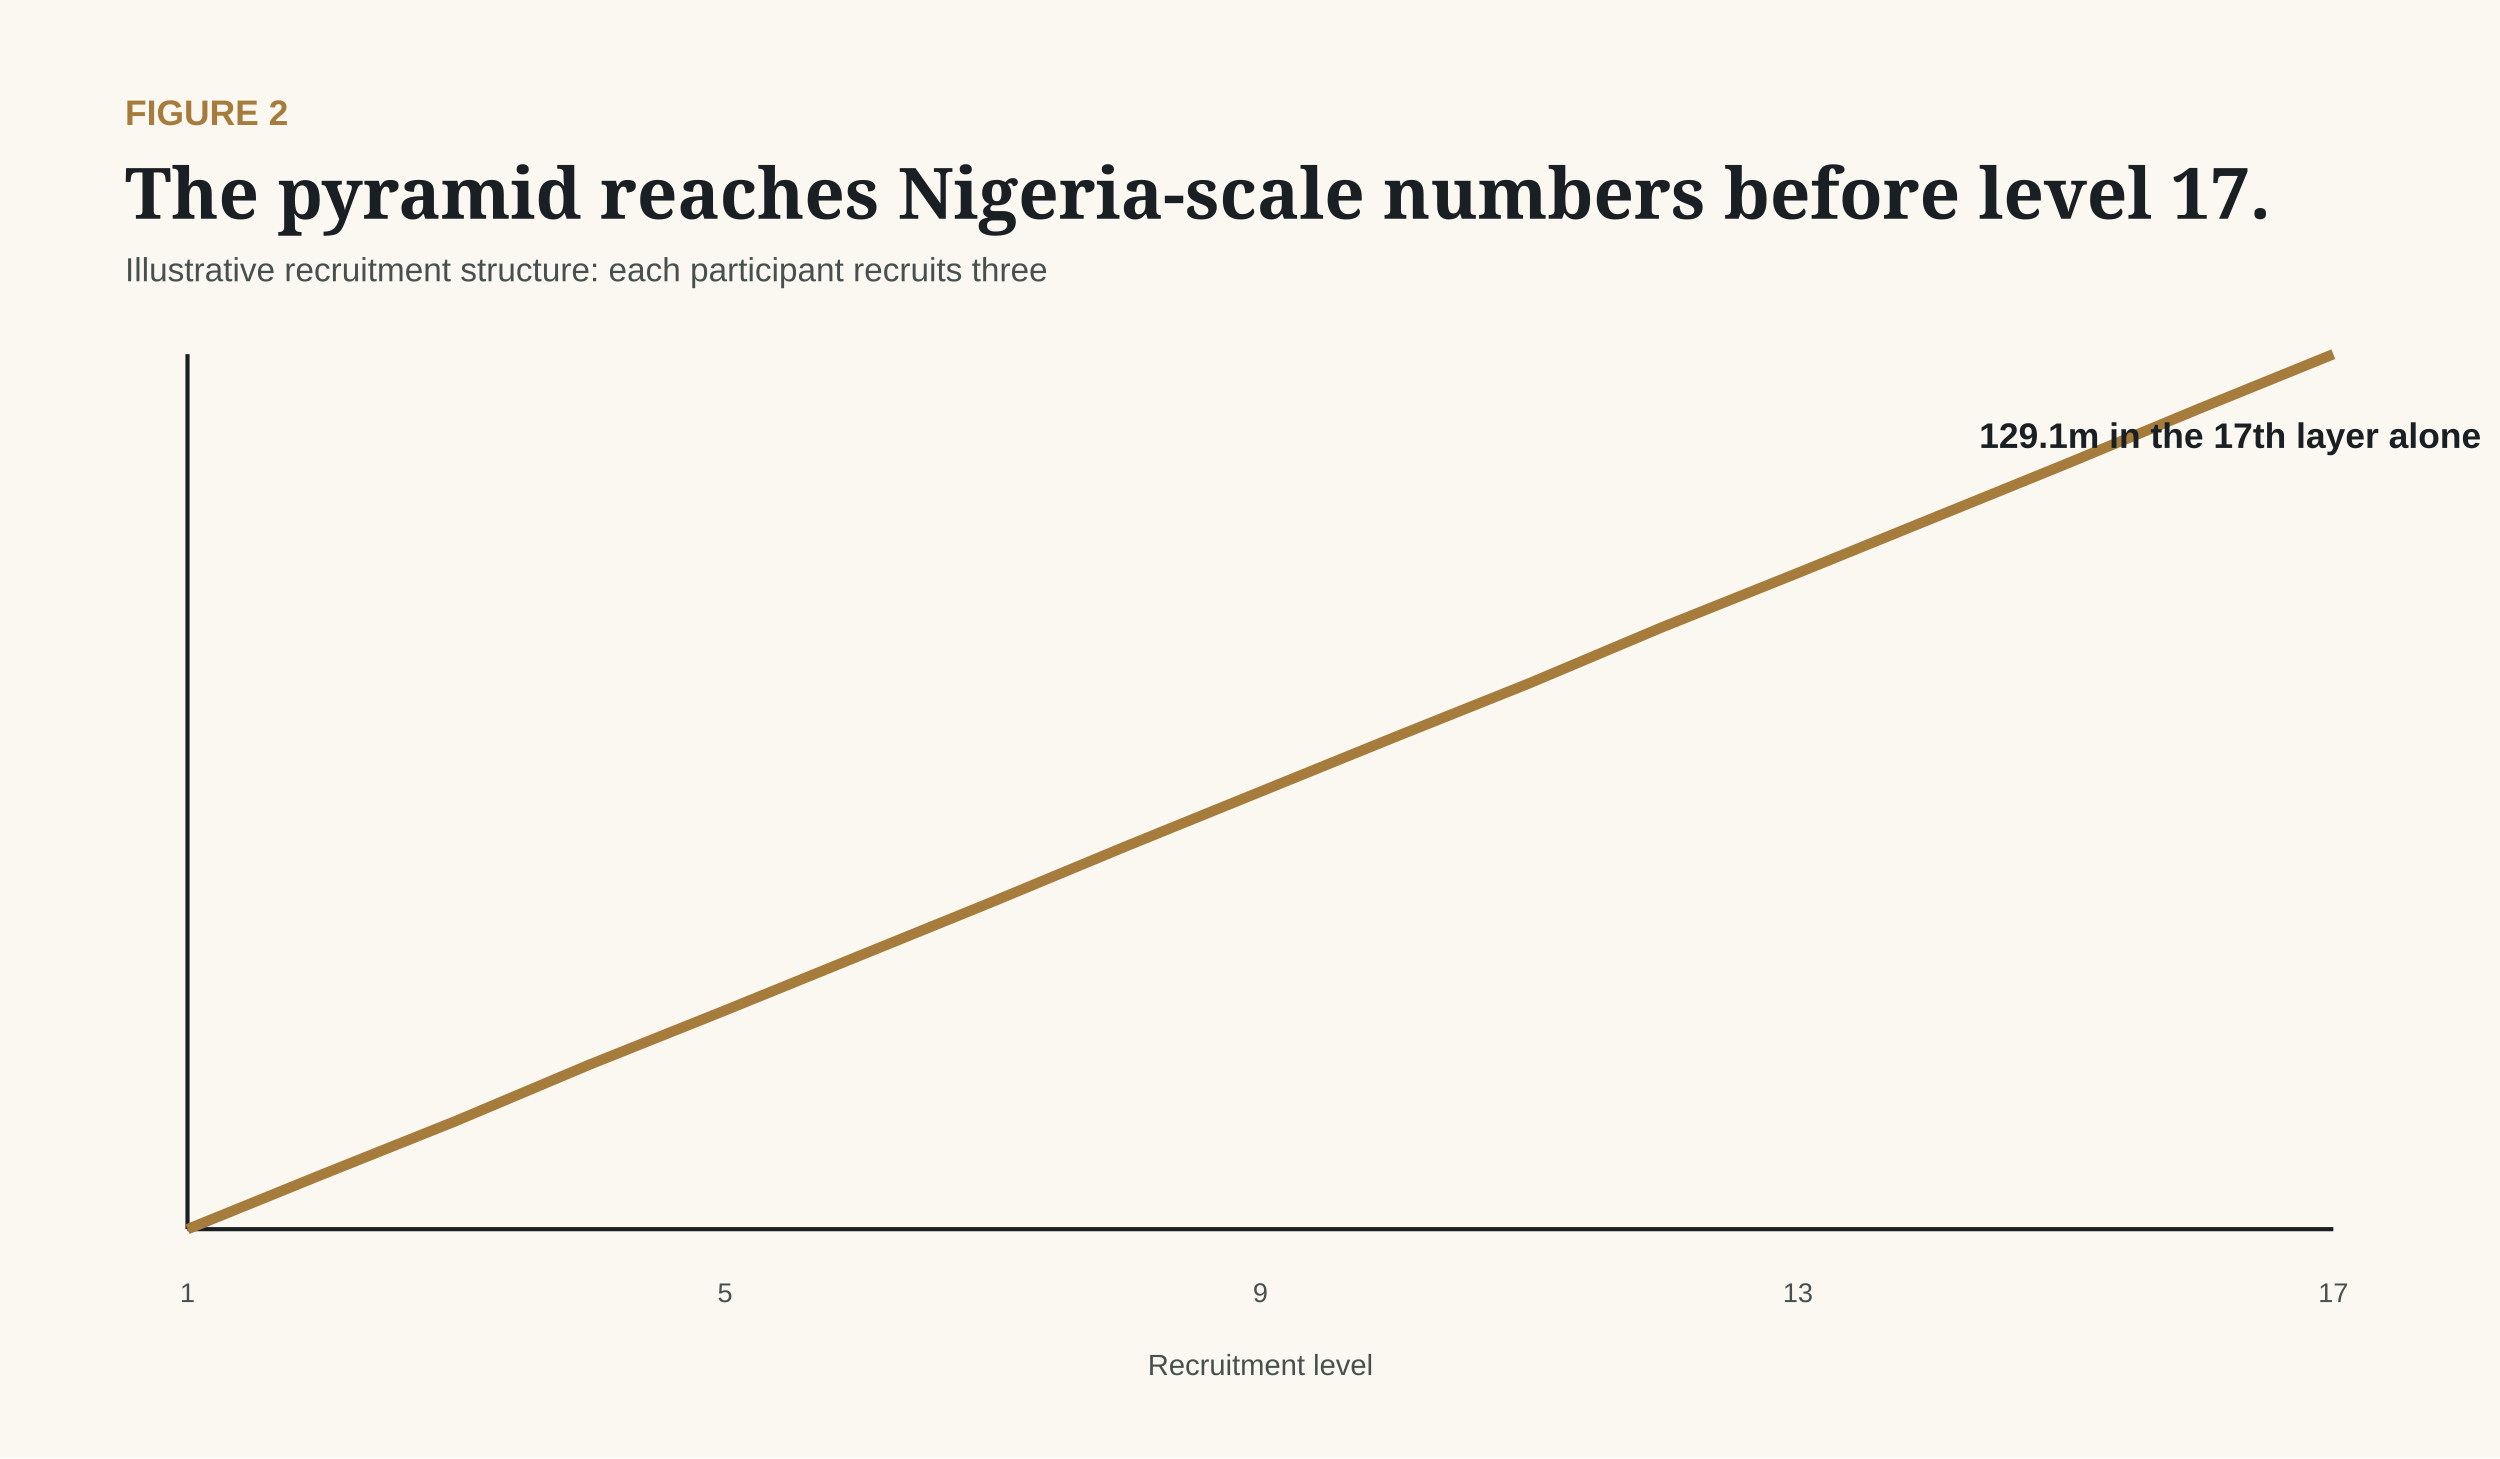
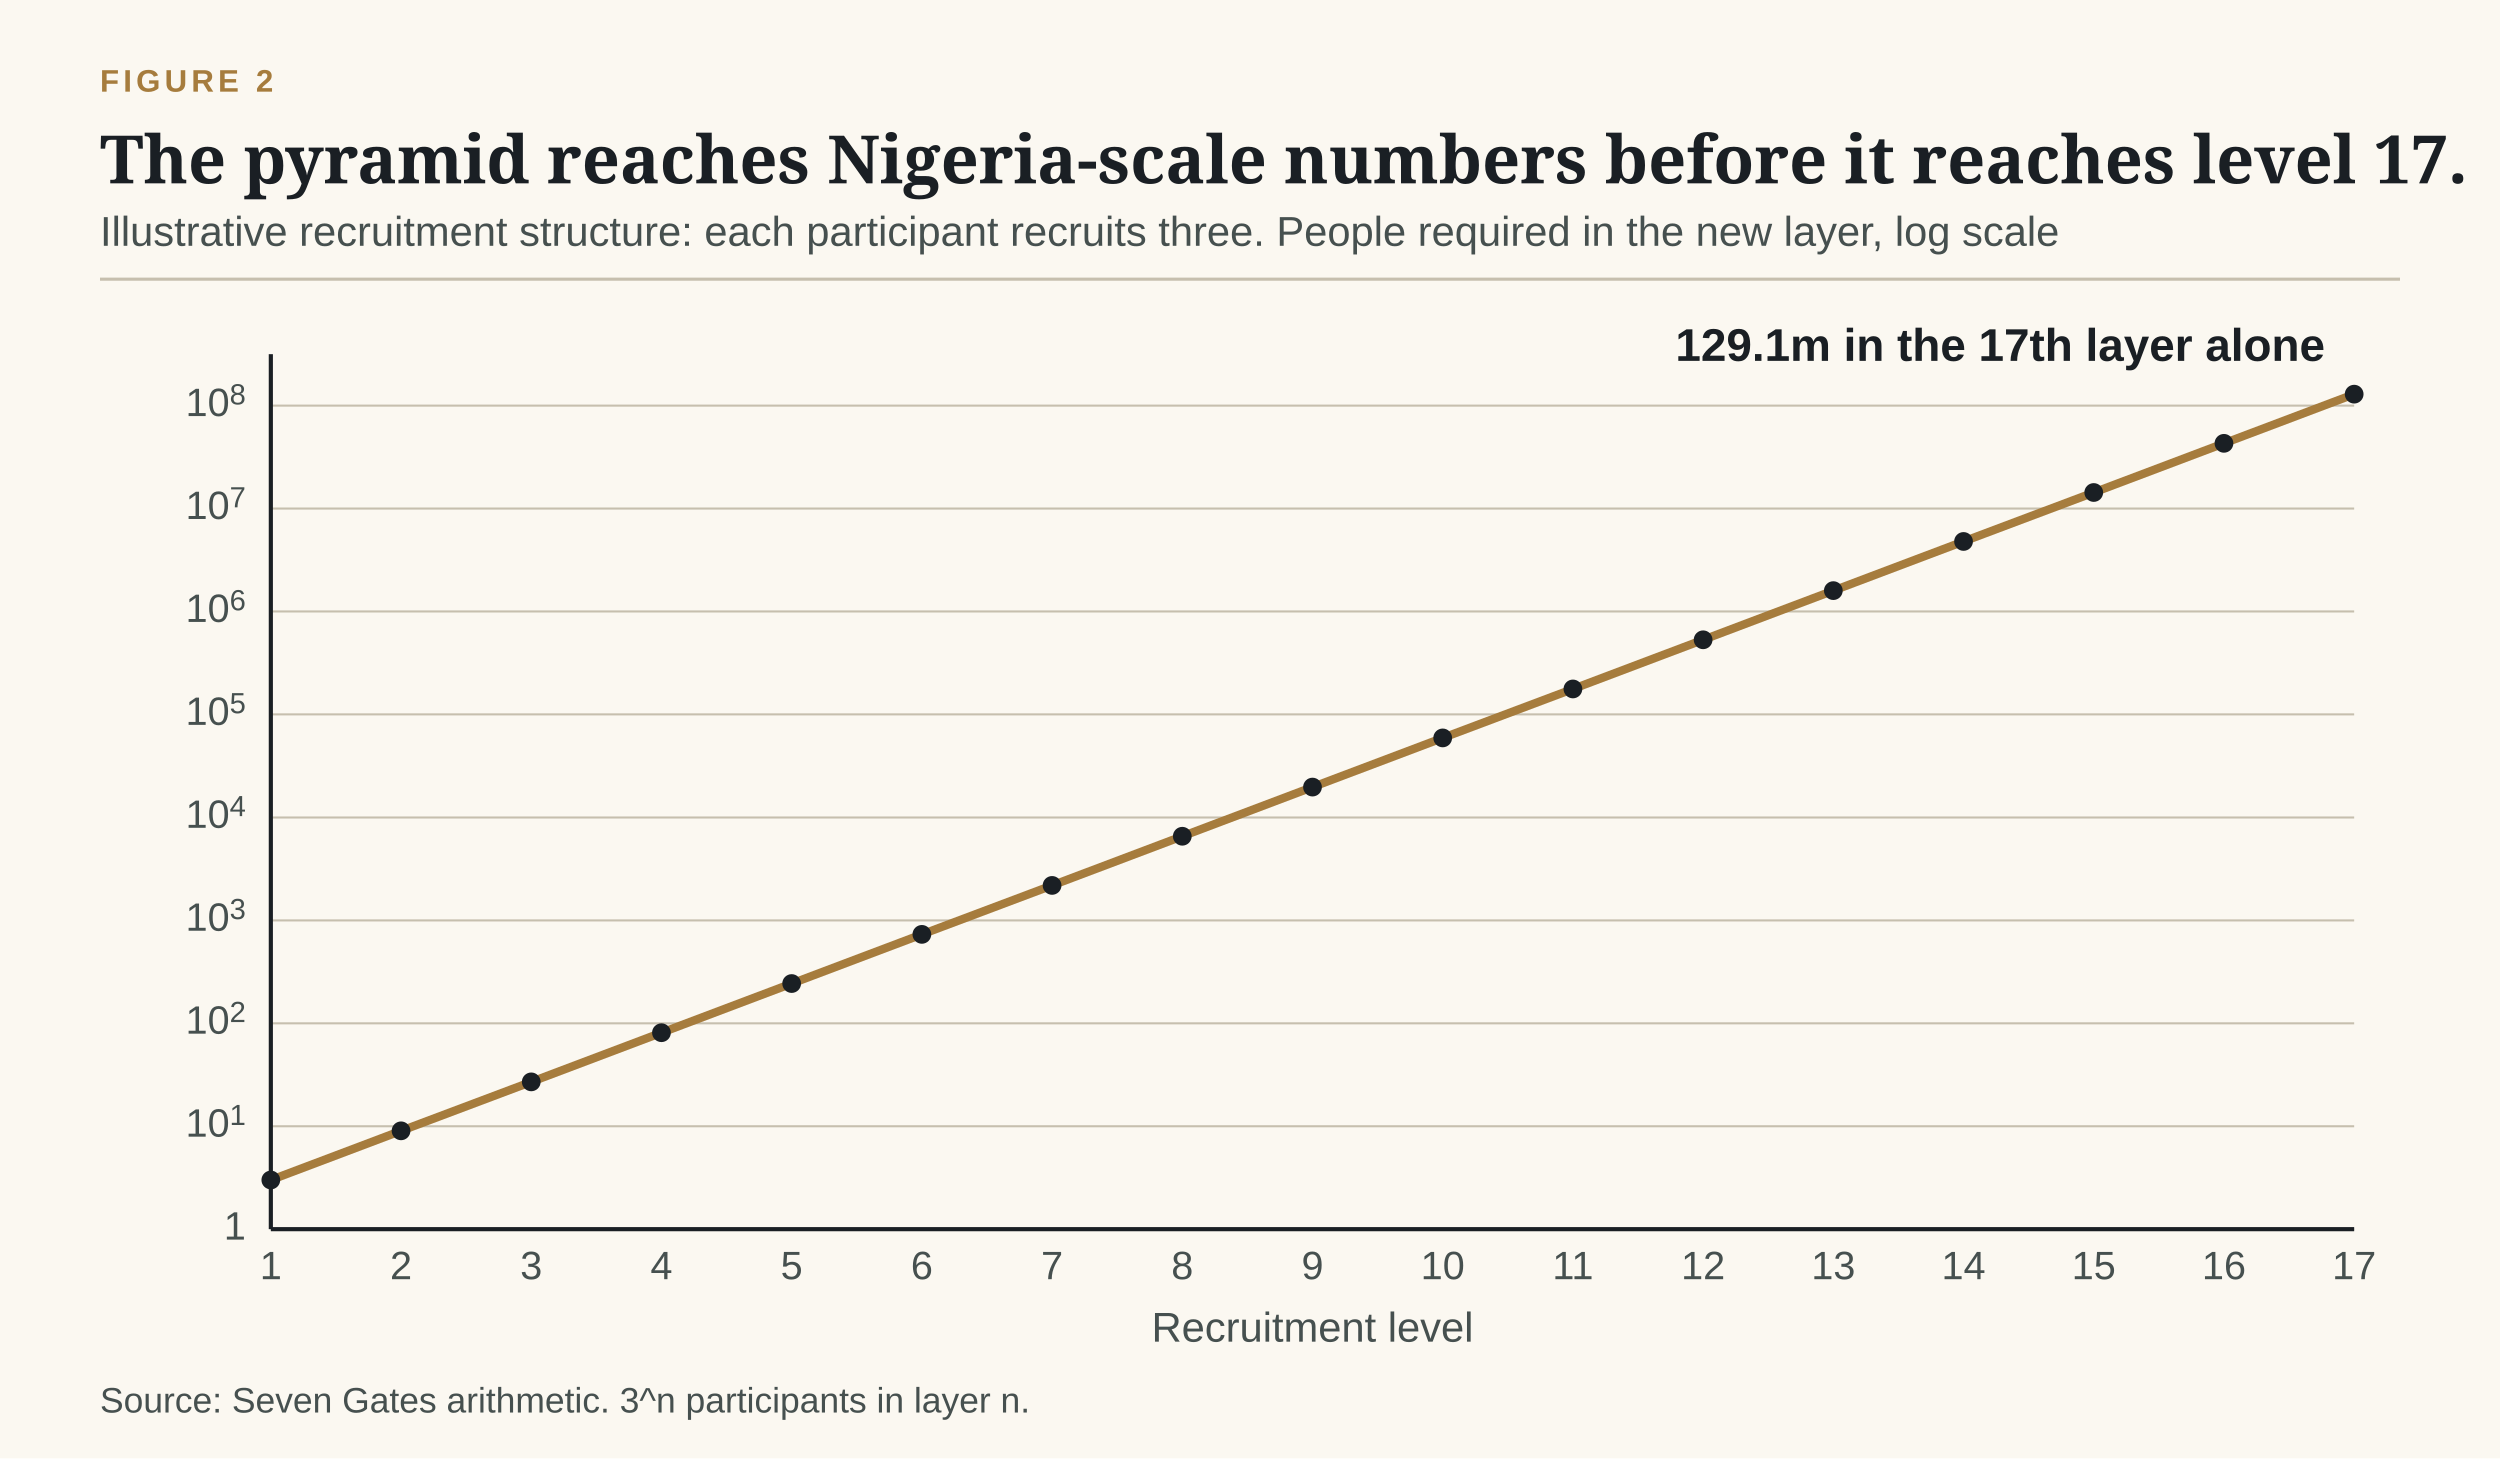
- <svg xmlns="http://www.w3.org/2000/svg" width="1200" height="700" viewBox="0 0 1200 700">
+ <svg xmlns="http://www.w3.org/2000/svg" width="1200" height="700" viewBox="0 0 1200 700" role="img">
  <rect width="1200" height="700" fill="#FBF8F1" />
-   <text x="60" y="60" font-family="Arial" font-size="17" font-weight="700" fill="#A67C3D">FIGURE 2</text>
-   <text x="60" y="105" font-family="Georgia" font-size="34" font-weight="700" fill="#1A1F24">The pyramid reaches Nigeria-scale numbers before level 17.</text>
-   <text x="60" y="135" font-family="Arial" font-size="16" fill="#46504F">Illustrative recruitment structure: each participant recruits three</text>
-   <line x1="90" y1="590" x2="1120" y2="590" stroke="#1A1F24" stroke-width="2" />
-   <line x1="90" y1="170" x2="90" y2="590" stroke="#1A1F24" stroke-width="2" />
-   <path d="M90 590 L154 564 L219 538 L283 511 L348 485 L412 459 L476 433 L541 406 L605 380 L669 354 L734 328 L798 301 L863 275 L927 249 L991 223 L1056 196 L1120 170" fill="none" stroke="#A67C3D" stroke-width="5" />
-   <text x="90" y="625" text-anchor="middle" font-family="Arial" font-size="13" fill="#46504F">1</text>
-   <text x="348" y="625" text-anchor="middle" font-family="Arial" font-size="13" fill="#46504F">5</text>
-   <text x="605" y="625" text-anchor="middle" font-family="Arial" font-size="13" fill="#46504F">9</text>
-   <text x="863" y="625" text-anchor="middle" font-family="Arial" font-size="13" fill="#46504F">13</text>
-   <text x="1120" y="625" text-anchor="middle" font-family="Arial" font-size="13" fill="#46504F">17</text>
-   <text x="605" y="660" text-anchor="middle" font-family="Arial" font-size="14" fill="#46504F">Recruitment level</text>
-   <text x="950" y="215" font-family="Arial" font-size="17" font-weight="700" fill="#1A1F24">129.1m in the 17th layer alone</text>
+   <text x="48" y="44" font-family="Arial, Helvetica, sans-serif" font-size="15" font-weight="700" letter-spacing="2" fill="#A67C3D">FIGURE 2</text>
+   <text x="48" y="88" font-family="Georgia, 'EB Garamond', serif" font-size="32" font-weight="700" fill="#1A1F24">The pyramid reaches Nigeria-scale numbers before it reaches level 17.</text>
+   <text x="48" y="118" font-family="Arial, Helvetica, sans-serif" font-size="20" fill="#46504F">Illustrative recruitment structure: each participant recruits three. People required in the new layer, log scale</text>
+   <line x1="48" y1="134" x2="1152" y2="134" stroke="#C6BFAE" stroke-width="1.5" />
+   <line x1="130" y1="590.0" x2="1130" y2="590.0" stroke="#C6BFAE" stroke-width="1" />
+   <text x="118" y="595.0" font-family="Arial, Helvetica, sans-serif" font-size="19" fill="#46504F" text-anchor="end" font-weight="400">1</text>
+   <line x1="130" y1="540.6" x2="1130" y2="540.6" stroke="#C6BFAE" stroke-width="1" />
+   <text x="118" y="545.588" font-family="Arial, Helvetica, sans-serif" font-size="19" fill="#46504F" text-anchor="end" font-weight="400">10<tspan baseline-shift="super" font-size="14">1</tspan>
+   </text>
+   <line x1="130" y1="491.2" x2="1130" y2="491.2" stroke="#C6BFAE" stroke-width="1" />
+   <text x="118" y="496.176" font-family="Arial, Helvetica, sans-serif" font-size="19" fill="#46504F" text-anchor="end" font-weight="400">10<tspan baseline-shift="super" font-size="14">2</tspan>
+   </text>
+   <line x1="130" y1="441.8" x2="1130" y2="441.8" stroke="#C6BFAE" stroke-width="1" />
+   <text x="118" y="446.765" font-family="Arial, Helvetica, sans-serif" font-size="19" fill="#46504F" text-anchor="end" font-weight="400">10<tspan baseline-shift="super" font-size="14">3</tspan>
+   </text>
+   <line x1="130" y1="392.4" x2="1130" y2="392.4" stroke="#C6BFAE" stroke-width="1" />
+   <text x="118" y="397.353" font-family="Arial, Helvetica, sans-serif" font-size="19" fill="#46504F" text-anchor="end" font-weight="400">10<tspan baseline-shift="super" font-size="14">4</tspan>
+   </text>
+   <line x1="130" y1="342.9" x2="1130" y2="342.9" stroke="#C6BFAE" stroke-width="1" />
+   <text x="118" y="347.941" font-family="Arial, Helvetica, sans-serif" font-size="19" fill="#46504F" text-anchor="end" font-weight="400">10<tspan baseline-shift="super" font-size="14">5</tspan>
+   </text>
+   <line x1="130" y1="293.5" x2="1130" y2="293.5" stroke="#C6BFAE" stroke-width="1" />
+   <text x="118" y="298.529" font-family="Arial, Helvetica, sans-serif" font-size="19" fill="#46504F" text-anchor="end" font-weight="400">10<tspan baseline-shift="super" font-size="14">6</tspan>
+   </text>
+   <line x1="130" y1="244.1" x2="1130" y2="244.1" stroke="#C6BFAE" stroke-width="1" />
+   <text x="118" y="249.118" font-family="Arial, Helvetica, sans-serif" font-size="19" fill="#46504F" text-anchor="end" font-weight="400">10<tspan baseline-shift="super" font-size="14">7</tspan>
+   </text>
+   <line x1="130" y1="194.7" x2="1130" y2="194.7" stroke="#C6BFAE" stroke-width="1" />
+   <text x="118" y="199.706" font-family="Arial, Helvetica, sans-serif" font-size="19" fill="#46504F" text-anchor="end" font-weight="400">10<tspan baseline-shift="super" font-size="14">8</tspan>
+   </text>
+   <text x="130.0" y="614" font-family="Arial, Helvetica, sans-serif" font-size="19" fill="#46504F" text-anchor="middle" font-weight="400">1</text>
+   <text x="192.5" y="614" font-family="Arial, Helvetica, sans-serif" font-size="19" fill="#46504F" text-anchor="middle" font-weight="400">2</text>
+   <text x="255.0" y="614" font-family="Arial, Helvetica, sans-serif" font-size="19" fill="#46504F" text-anchor="middle" font-weight="400">3</text>
+   <text x="317.5" y="614" font-family="Arial, Helvetica, sans-serif" font-size="19" fill="#46504F" text-anchor="middle" font-weight="400">4</text>
+   <text x="380.0" y="614" font-family="Arial, Helvetica, sans-serif" font-size="19" fill="#46504F" text-anchor="middle" font-weight="400">5</text>
+   <text x="442.5" y="614" font-family="Arial, Helvetica, sans-serif" font-size="19" fill="#46504F" text-anchor="middle" font-weight="400">6</text>
+   <text x="505.0" y="614" font-family="Arial, Helvetica, sans-serif" font-size="19" fill="#46504F" text-anchor="middle" font-weight="400">7</text>
+   <text x="567.5" y="614" font-family="Arial, Helvetica, sans-serif" font-size="19" fill="#46504F" text-anchor="middle" font-weight="400">8</text>
+   <text x="630.0" y="614" font-family="Arial, Helvetica, sans-serif" font-size="19" fill="#46504F" text-anchor="middle" font-weight="400">9</text>
+   <text x="692.5" y="614" font-family="Arial, Helvetica, sans-serif" font-size="19" fill="#46504F" text-anchor="middle" font-weight="400">10</text>
+   <text x="755.0" y="614" font-family="Arial, Helvetica, sans-serif" font-size="19" fill="#46504F" text-anchor="middle" font-weight="400">11</text>
+   <text x="817.5" y="614" font-family="Arial, Helvetica, sans-serif" font-size="19" fill="#46504F" text-anchor="middle" font-weight="400">12</text>
+   <text x="880.0" y="614" font-family="Arial, Helvetica, sans-serif" font-size="19" fill="#46504F" text-anchor="middle" font-weight="400">13</text>
+   <text x="942.5" y="614" font-family="Arial, Helvetica, sans-serif" font-size="19" fill="#46504F" text-anchor="middle" font-weight="400">14</text>
+   <text x="1005.0" y="614" font-family="Arial, Helvetica, sans-serif" font-size="19" fill="#46504F" text-anchor="middle" font-weight="400">15</text>
+   <text x="1067.5" y="614" font-family="Arial, Helvetica, sans-serif" font-size="19" fill="#46504F" text-anchor="middle" font-weight="400">16</text>
+   <text x="1130.0" y="614" font-family="Arial, Helvetica, sans-serif" font-size="19" fill="#46504F" text-anchor="middle" font-weight="400">17</text>
+   <line x1="130" y1="590" x2="1130" y2="590" stroke="#1A1F24" stroke-width="2" />
+   <line x1="130" y1="170" x2="130" y2="590" stroke="#1A1F24" stroke-width="2" />
+   <path d="M130.0 566.4 L192.5 542.8 L255.0 519.3 L317.5 495.7 L380.0 472.1 L442.5 448.5 L505.0 425.0 L567.5 401.4 L630.0 377.8 L692.5 354.2 L755.0 330.7 L817.5 307.1 L880.0 283.5 L942.5 259.9 L1005.0 236.4 L1067.5 212.8 L1130.0 189.2" fill="none" stroke="#A67C3D" stroke-width="4" />
+   <circle cx="130.0" cy="566.4" r="4.5" fill="#1A1F24" />
+   <circle cx="192.5" cy="542.8" r="4.5" fill="#1A1F24" />
+   <circle cx="255.0" cy="519.3" r="4.5" fill="#1A1F24" />
+   <circle cx="317.5" cy="495.7" r="4.5" fill="#1A1F24" />
+   <circle cx="380.0" cy="472.1" r="4.5" fill="#1A1F24" />
+   <circle cx="442.5" cy="448.5" r="4.5" fill="#1A1F24" />
+   <circle cx="505.0" cy="425.0" r="4.5" fill="#1A1F24" />
+   <circle cx="567.5" cy="401.4" r="4.5" fill="#1A1F24" />
+   <circle cx="630.0" cy="377.8" r="4.5" fill="#1A1F24" />
+   <circle cx="692.5" cy="354.2" r="4.5" fill="#1A1F24" />
+   <circle cx="755.0" cy="330.7" r="4.5" fill="#1A1F24" />
+   <circle cx="817.5" cy="307.1" r="4.5" fill="#1A1F24" />
+   <circle cx="880.0" cy="283.5" r="4.5" fill="#1A1F24" />
+   <circle cx="942.5" cy="259.9" r="4.5" fill="#1A1F24" />
+   <circle cx="1005.0" cy="236.4" r="4.5" fill="#1A1F24" />
+   <circle cx="1067.5" cy="212.8" r="4.5" fill="#1A1F24" />
+   <circle cx="1130.0" cy="189.2" r="4.5" fill="#1A1F24" />
+   <text x="1116.0" y="173.218" font-family="Arial, Helvetica, sans-serif" font-size="22" fill="#1A1F24" text-anchor="end" font-weight="700">129.1m in the 17th layer alone</text>
+   <text x="630.0" y="644" font-family="Arial, Helvetica, sans-serif" font-size="20" fill="#46504F" text-anchor="middle" font-weight="400">Recruitment level</text>
+   <text x="48" y="678" font-family="Arial, Helvetica, sans-serif" font-size="17" fill="#46504F">Source: Seven Gates arithmetic. 3^n participants in layer n.</text>
</svg>
